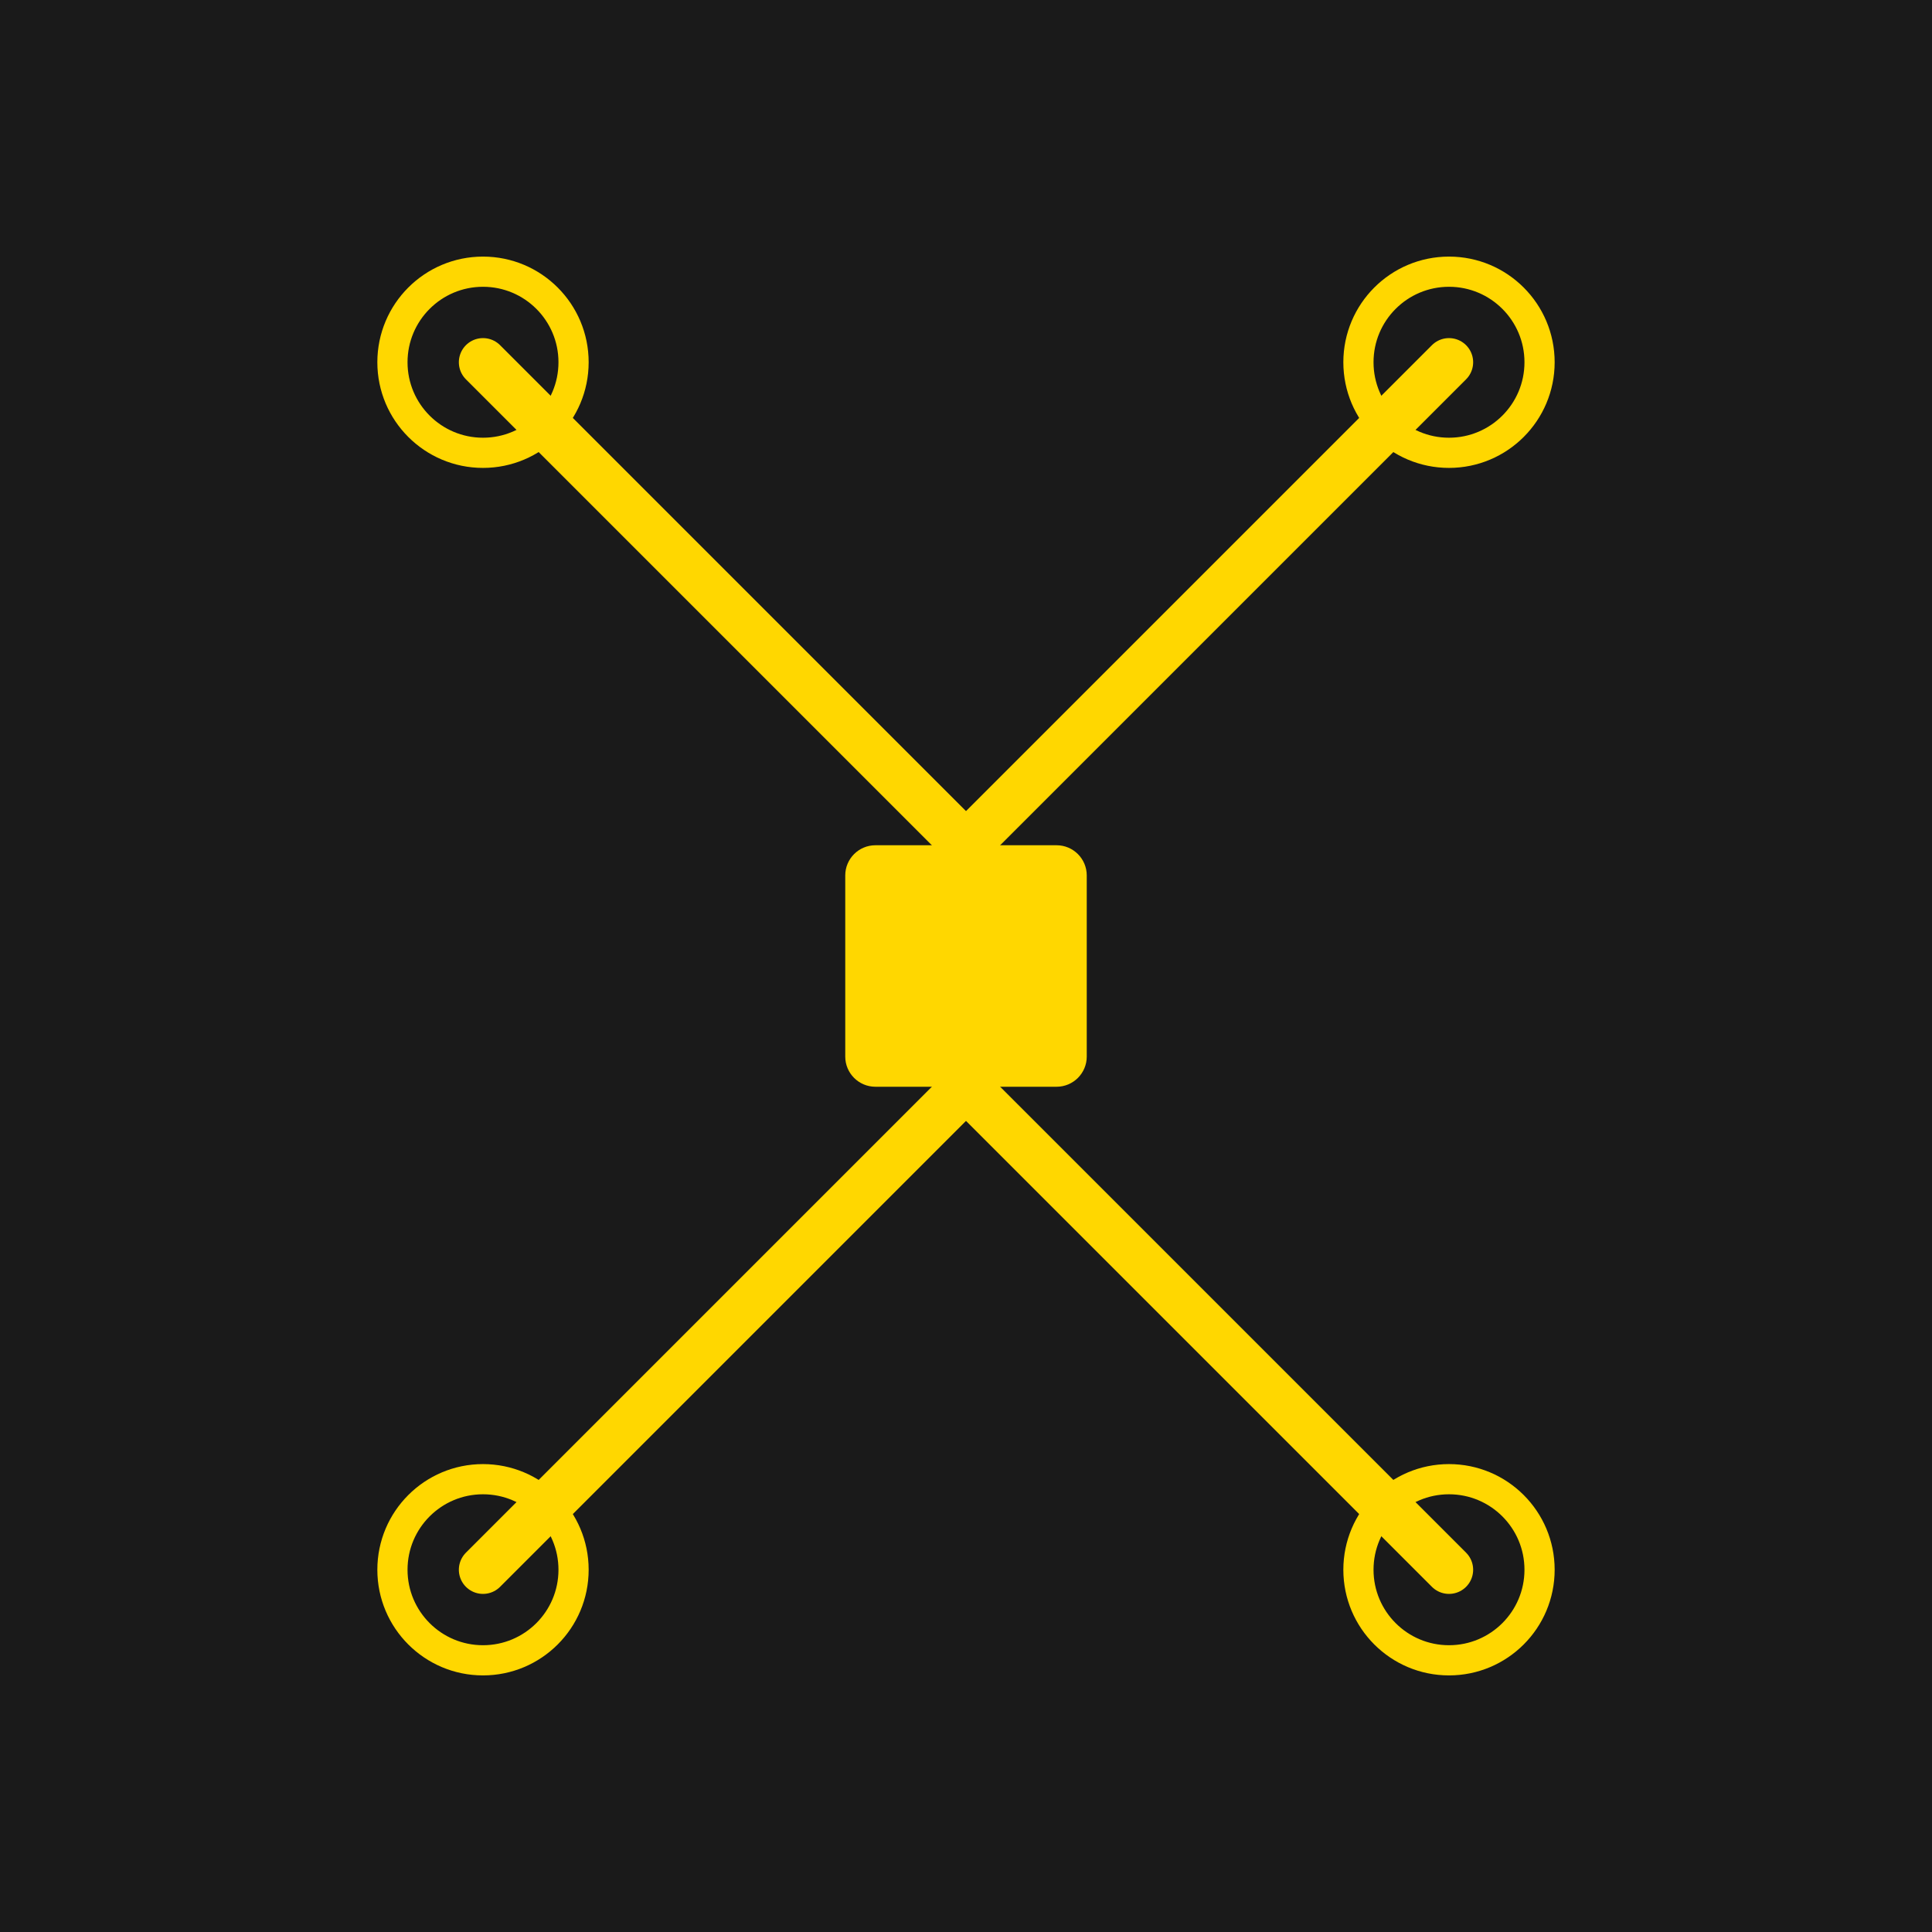
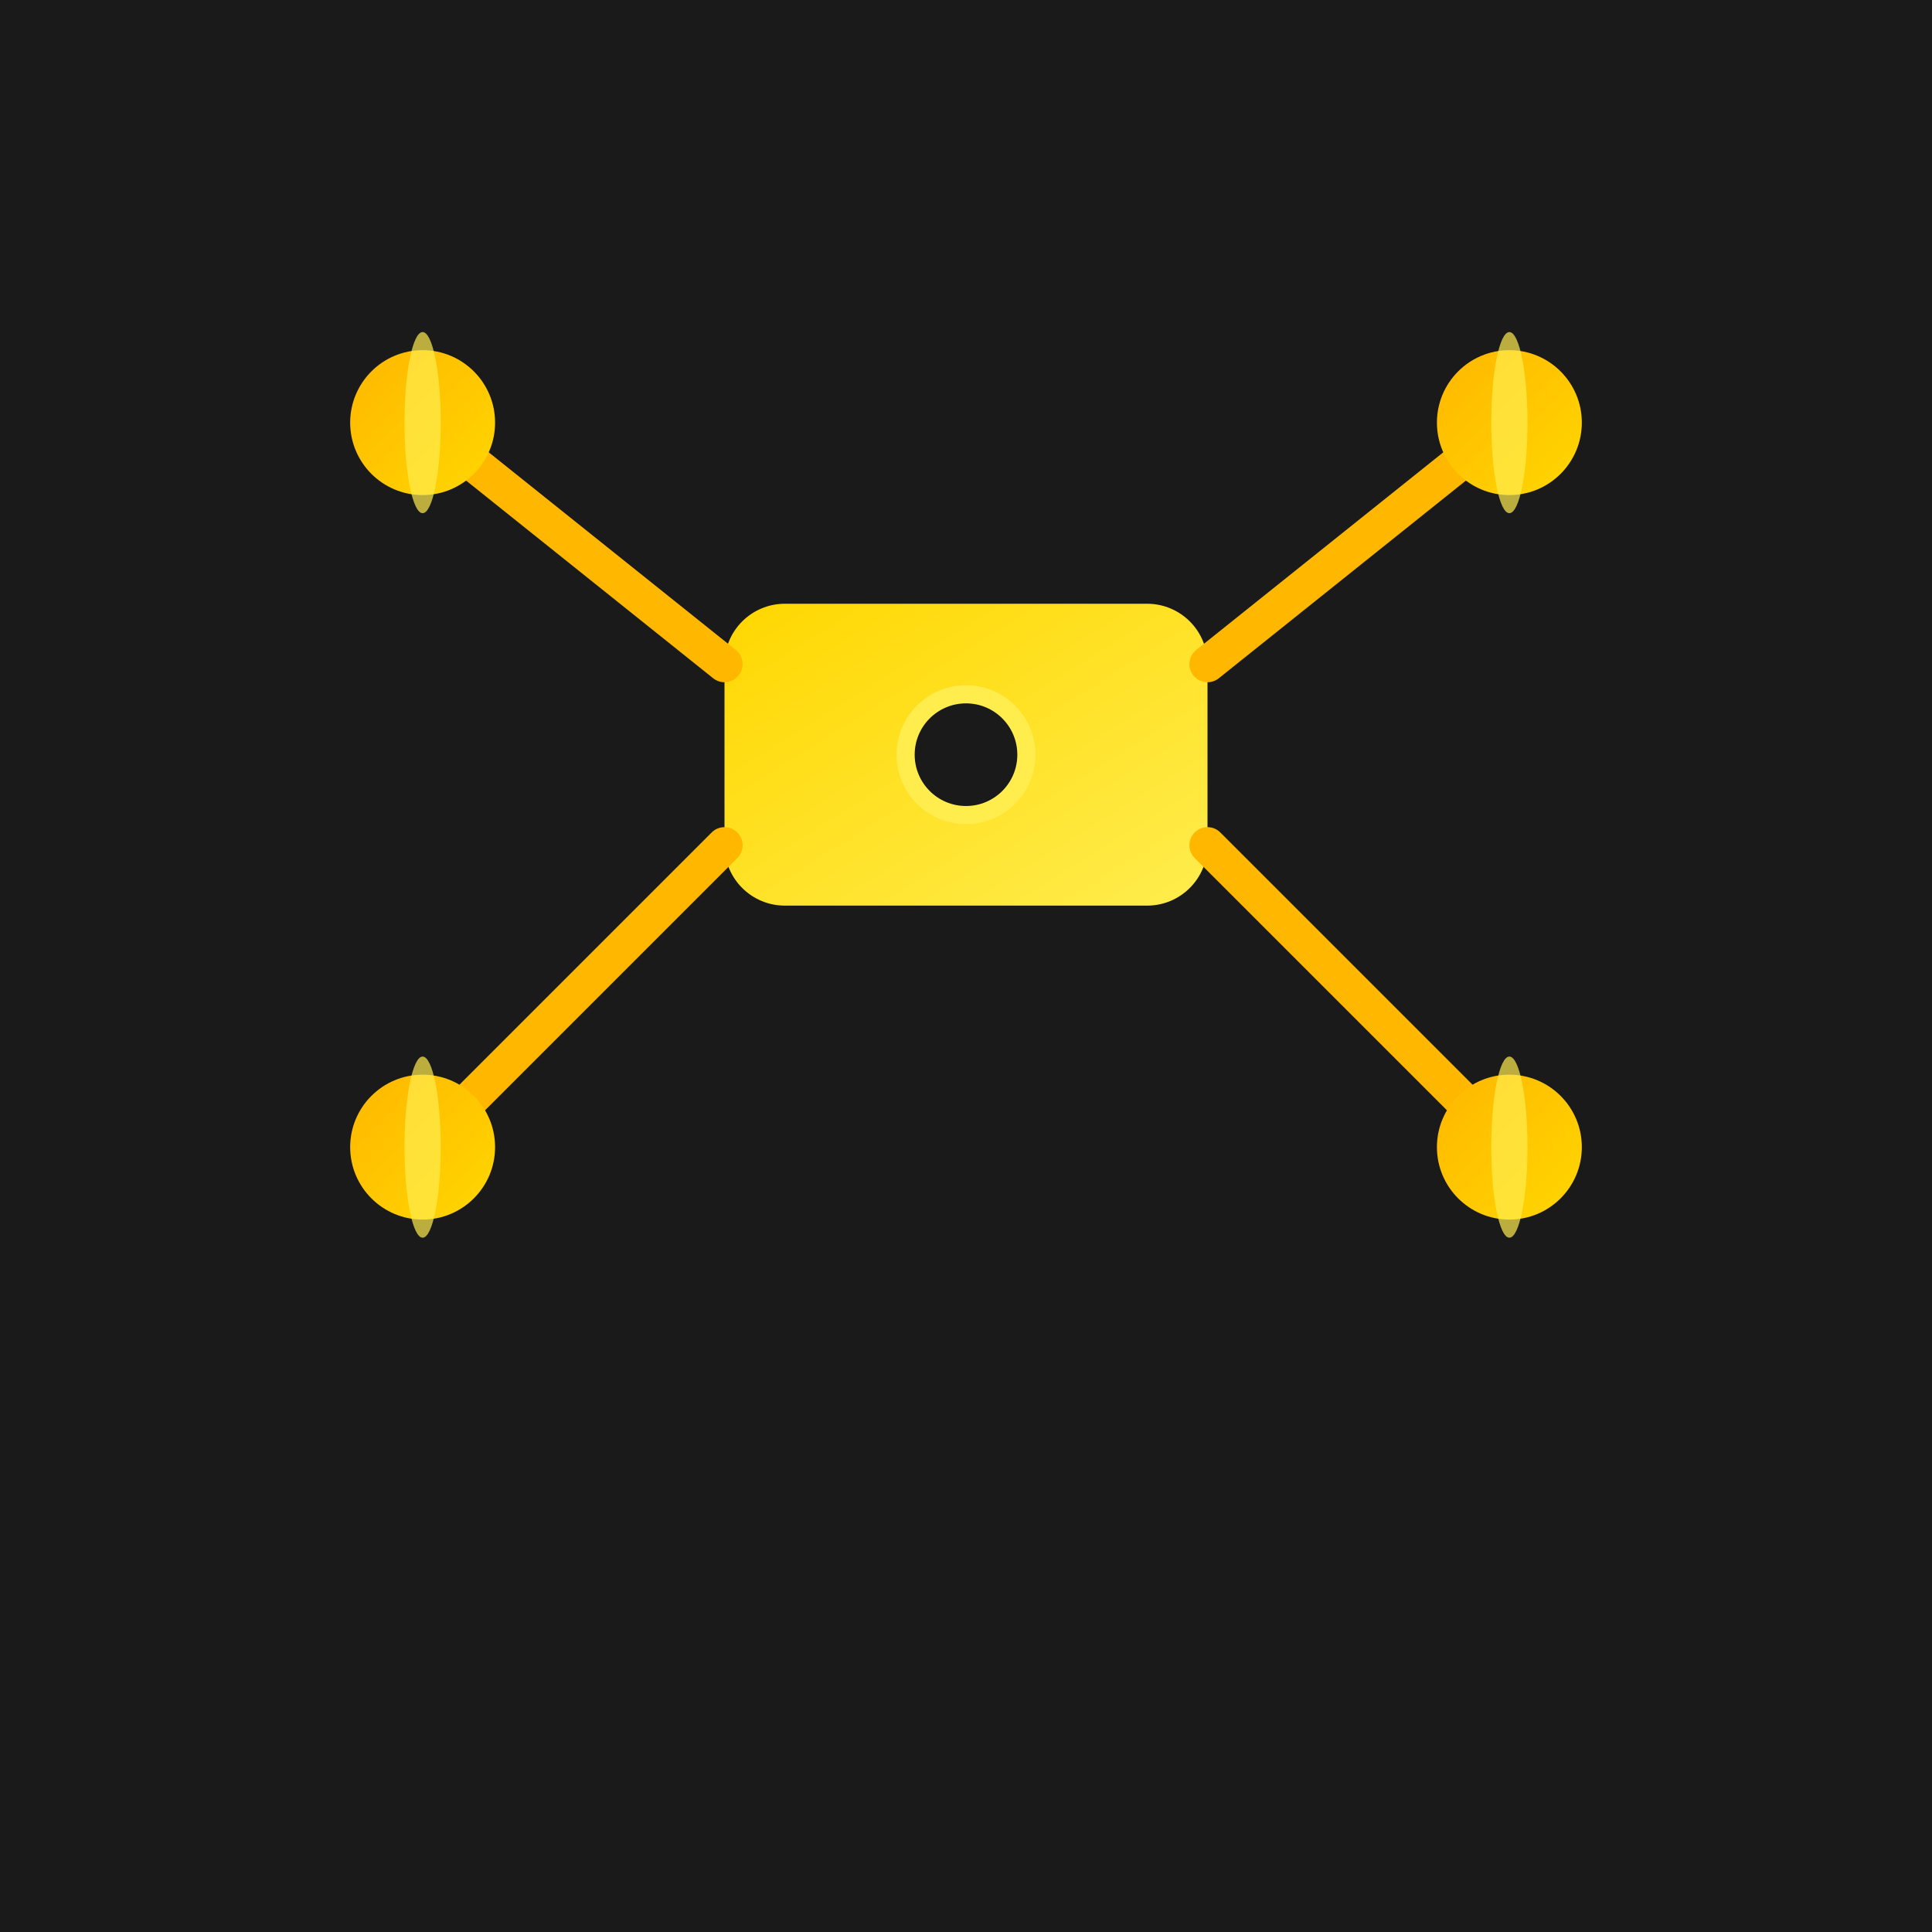
<svg xmlns="http://www.w3.org/2000/svg" viewBox="0 0 32 32">
+   <defs>
+     <linearGradient id="yellowGrad" x1="0%" y1="0%" x2="100%" y2="100%">
+       <stop offset="0%" style="stop-color:#ffd700;stop-opacity:1" />
+       <stop offset="100%" style="stop-color:#ffed4e;stop-opacity:1" />
+     </linearGradient>
+     <linearGradient id="goldGrad" x1="0%" y1="0%" x2="100%" y2="100%">
+       <stop offset="0%" style="stop-color:#ffb700;stop-opacity:1" />
+       <stop offset="100%" style="stop-color:#ffd700;stop-opacity:1" />
+     </linearGradient>
+   </defs>
  <rect width="32" height="32" fill="#1a1a1a" />
-   <rect x="14" y="14" width="4" height="4" rx="0.5" fill="#ffd700" />
-   <line x1="16" y1="14" x2="8" y2="6" stroke="#ffd700" stroke-width="0.8" stroke-linecap="round" />
-   <circle cx="8" cy="6" r="1.5" fill="none" stroke="#ffd700" stroke-width="0.5" />
-   <line x1="16" y1="14" x2="24" y2="6" stroke="#ffd700" stroke-width="0.8" stroke-linecap="round" />
-   <circle cx="24" cy="6" r="1.5" fill="none" stroke="#ffd700" stroke-width="0.5" />
-   <line x1="16" y1="18" x2="8" y2="26" stroke="#ffd700" stroke-width="0.8" stroke-linecap="round" />
-   <circle cx="8" cy="26" r="1.5" fill="none" stroke="#ffd700" stroke-width="0.5" />
-   <line x1="16" y1="18" x2="24" y2="26" stroke="#ffd700" stroke-width="0.8" stroke-linecap="round" />
-   <circle cx="24" cy="26" r="1.5" fill="none" stroke="#ffd700" stroke-width="0.5" />
+   <rect x="12" y="10" width="8" height="5" rx="1" fill="url(#yellowGrad)" />
+   <circle cx="16" cy="12.5" r="1" fill="#1a1a1a" stroke="#ffed4e" stroke-width="0.3" />
+   <line x1="12" y1="11" x2="7" y2="7" stroke="#ffb700" stroke-width="0.6" stroke-linecap="round" />
+   <circle cx="7" cy="7" r="1.2" fill="url(#goldGrad)" />
+   <line x1="20" y1="11" x2="25" y2="7" stroke="#ffb700" stroke-width="0.6" stroke-linecap="round" />
+   <circle cx="25" cy="7" r="1.2" fill="url(#goldGrad)" />
+   <line x1="12" y1="14" x2="7" y2="19" stroke="#ffb700" stroke-width="0.6" stroke-linecap="round" />
+   <circle cx="7" cy="19" r="1.2" fill="url(#goldGrad)" />
+   <line x1="20" y1="14" x2="25" y2="19" stroke="#ffb700" stroke-width="0.6" stroke-linecap="round" />
+   <circle cx="25" cy="19" r="1.2" fill="url(#goldGrad)" />
+   <ellipse cx="7" cy="7" rx="0.3" ry="1.5" fill="#ffed4e" opacity="0.7" />
+   <ellipse cx="25" cy="7" rx="0.3" ry="1.5" fill="#ffed4e" opacity="0.7" />
+   <ellipse cx="7" cy="19" rx="0.3" ry="1.5" fill="#ffed4e" opacity="0.7" />
+   <ellipse cx="25" cy="19" rx="0.3" ry="1.5" fill="#ffed4e" opacity="0.7" />
</svg>
